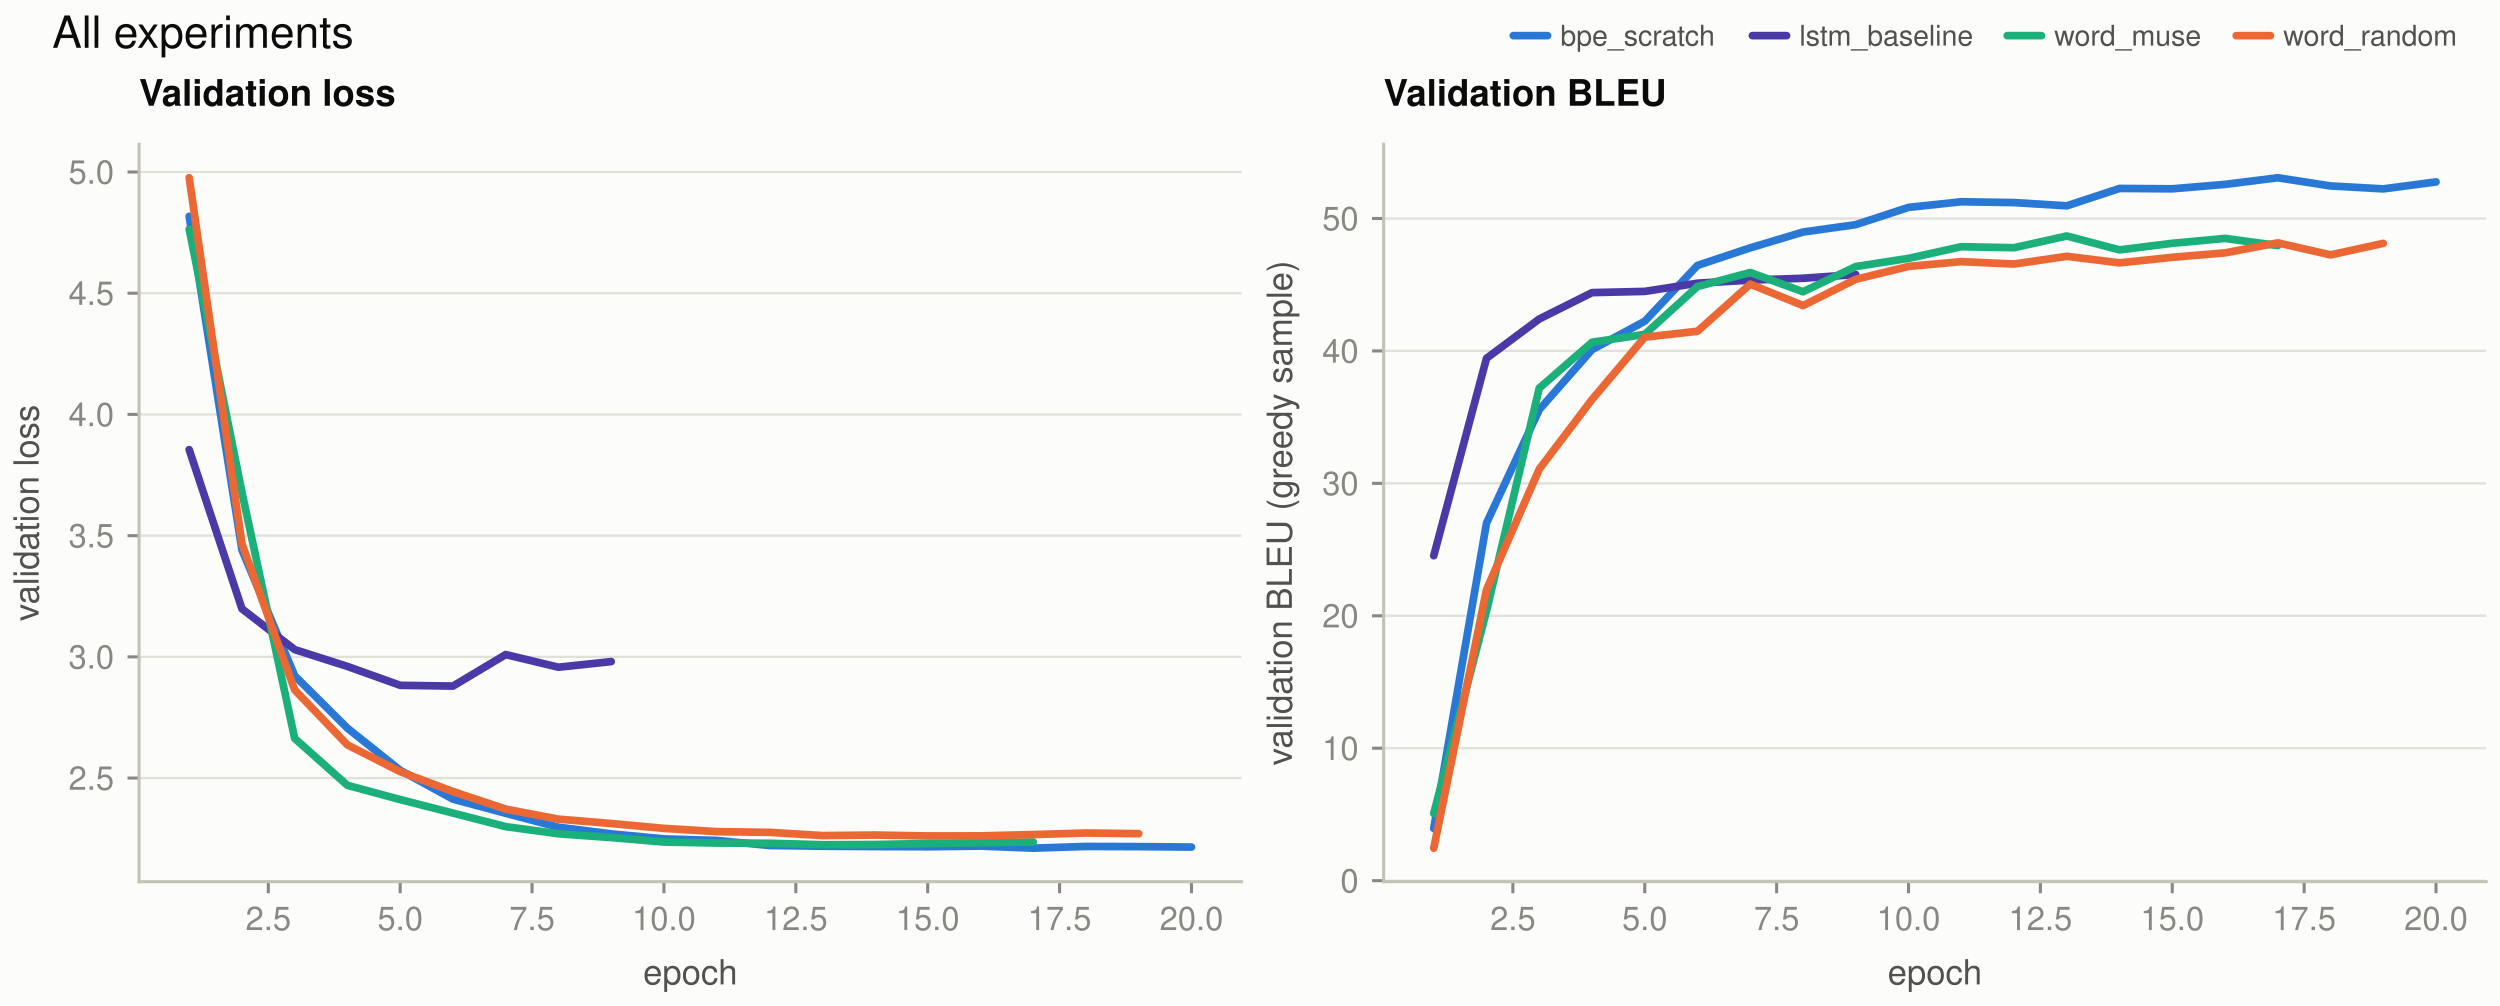
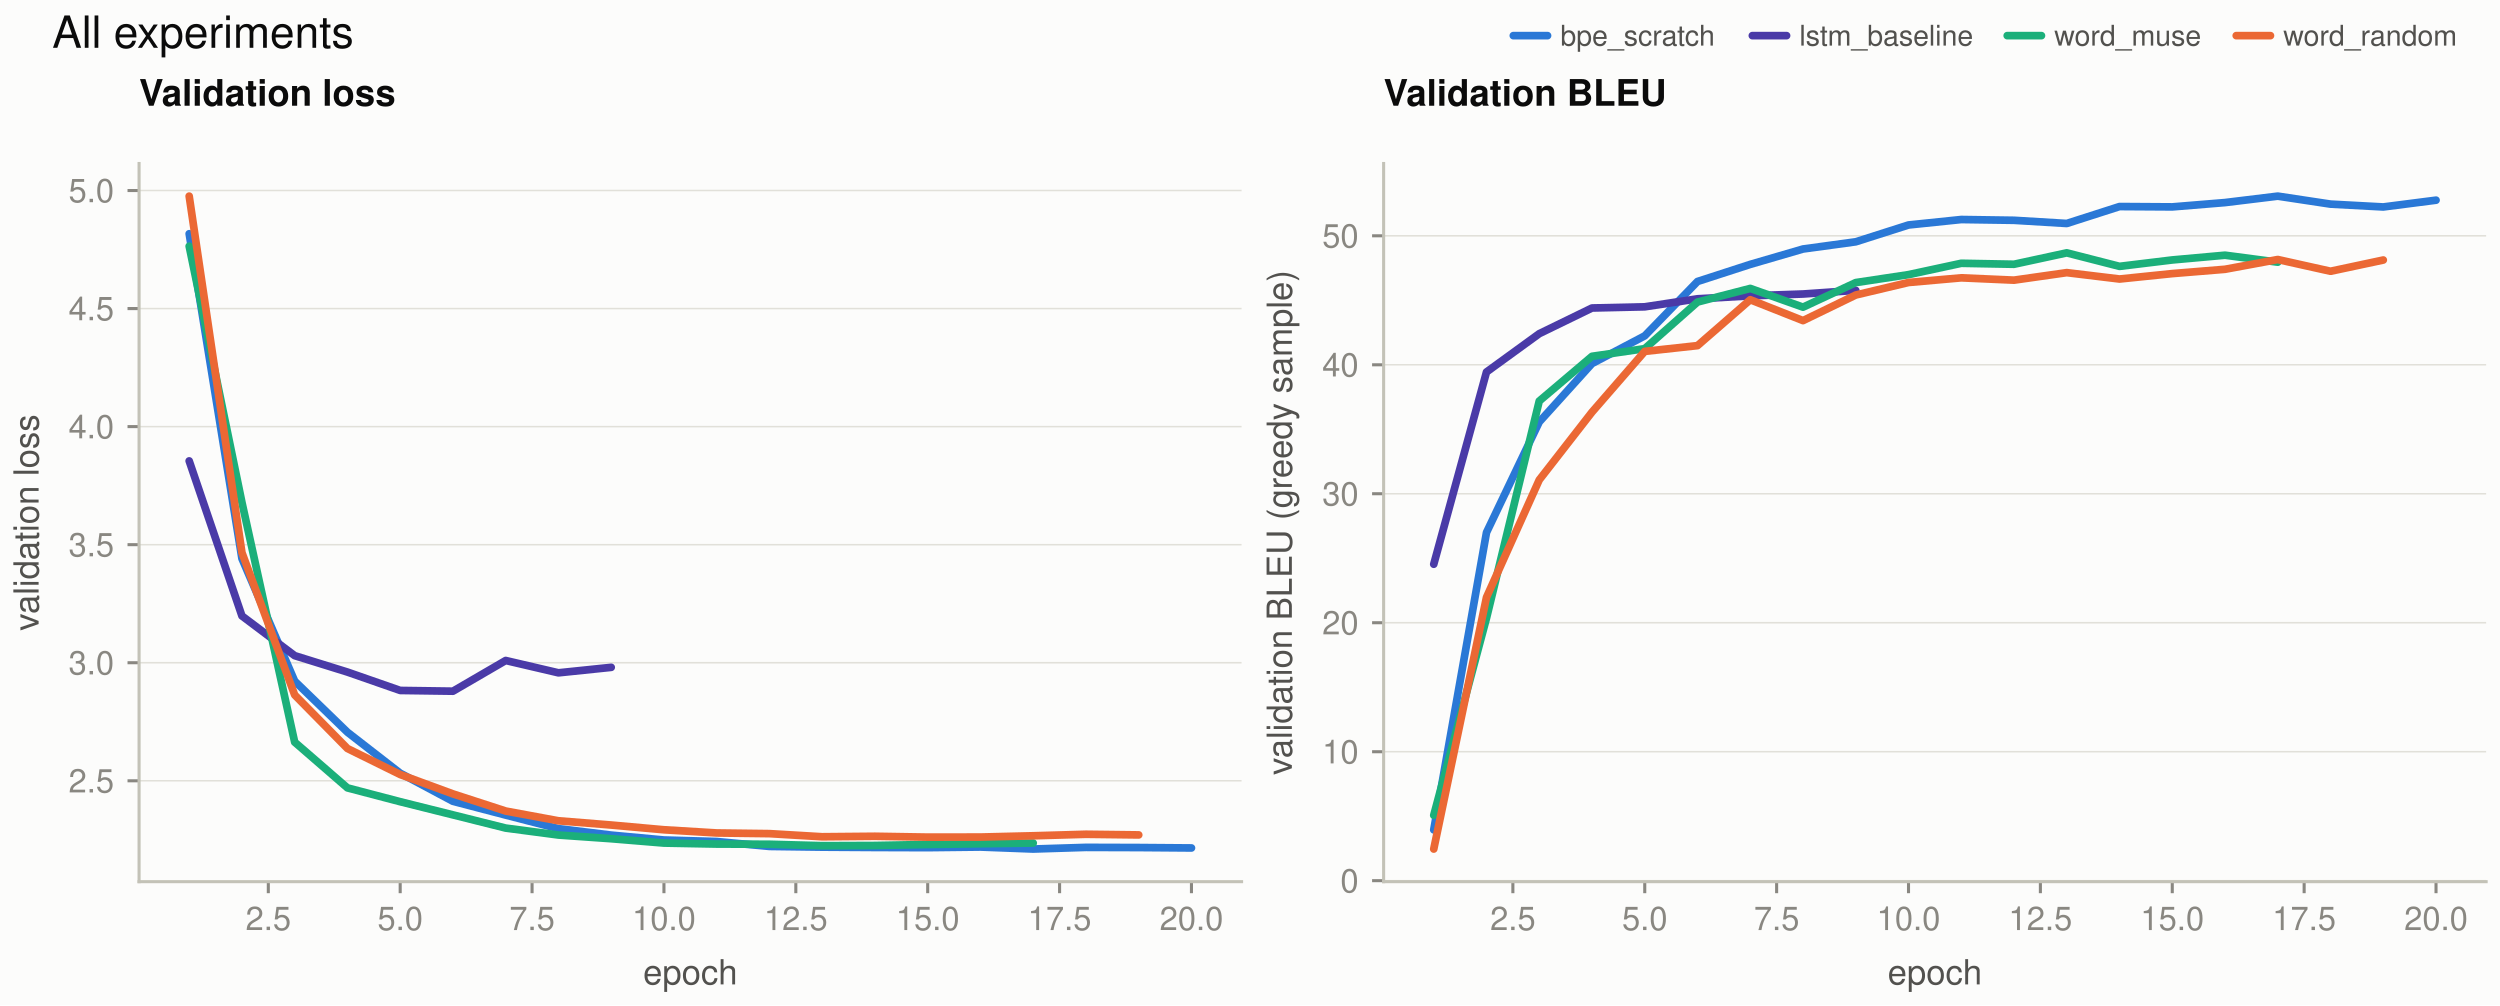
<svg xmlns="http://www.w3.org/2000/svg" xmlns:xlink="http://www.w3.org/1999/xlink" width="649.2pt" height="260.996pt" viewBox="0 0 649.2 260.996" version="1.1">
  <defs>
    <style type="text/css">*{stroke-linejoin: round; stroke-linecap: butt}</style>
  </defs>
  <g id="figure_1">
    <g id="patch_1">
      <path d="M 0 260.996  L 649.2 260.996  L 649.2 0  L 0 0  z " style="fill: #fcfcfb" />
    </g>
    <g id="axes_1">
      <g id="patch_2">
-         <path d="M 36.114 228.952  L 322.411 228.952  L 322.411 37.458  L 36.114 37.458  z " style="fill: #fcfcfb" />
+         <path d="M 36.114 228.952  L 322.411 228.952  L 322.411 42.458  L 36.114 42.458  z " style="fill: #fcfcfb" />
      </g>
      <g id="matplotlib.axis_1">
        <g id="xtick_1">
          <g id="line2d_1">
            <defs>
-               <path id="m85ecd26039" d="M 0 0  L 0 3  " style="stroke: #898781; stroke-width: 0.8" />
+               <path id="m7e3c347c97" d="M 0 0  L 0 3  " style="stroke: #898781; stroke-width: 0.8" />
            </defs>
            <g>
-               <use xlink:href="#m85ecd26039" x="69.675" y="228.952" style="fill: #898781; stroke: #898781; stroke-width: 0.8" />
+               <use xlink:href="#m7e3c347c97" x="69.675" y="228.952" style="fill: #898781; stroke: #898781; stroke-width: 0.8" />
            </g>
          </g>
          <g id="text_1">
            <text style="font-size: 8.5px; font-family: 'Helvetica Neue', 'Helvetica', 'Arial', 'DejaVu Sans', sans-serif; text-anchor: middle; fill: #898781" x="69.675" y="241.521" transform="rotate(-0 69.67471 241.5212)">2.5</text>
          </g>
        </g>
        <g id="xtick_2">
          <g id="line2d_2">
            <g>
-               <use xlink:href="#m85ecd26039" x="103.921" y="228.952" style="fill: #898781; stroke: #898781; stroke-width: 0.8" />
+               <use xlink:href="#m7e3c347c97" x="103.921" y="228.952" style="fill: #898781; stroke: #898781; stroke-width: 0.8" />
            </g>
          </g>
          <g id="text_2">
            <text style="font-size: 8.5px; font-family: 'Helvetica Neue', 'Helvetica', 'Arial', 'DejaVu Sans', sans-serif; text-anchor: middle; fill: #898781" x="103.921" y="241.521" transform="rotate(-0 103.9208 241.5212)">5.0</text>
          </g>
        </g>
        <g id="xtick_3">
          <g id="line2d_3">
            <g>
-               <use xlink:href="#m85ecd26039" x="138.167" y="228.952" style="fill: #898781; stroke: #898781; stroke-width: 0.8" />
+               <use xlink:href="#m7e3c347c97" x="138.167" y="228.952" style="fill: #898781; stroke: #898781; stroke-width: 0.8" />
            </g>
          </g>
          <g id="text_3">
            <text style="font-size: 8.5px; font-family: 'Helvetica Neue', 'Helvetica', 'Arial', 'DejaVu Sans', sans-serif; text-anchor: middle; fill: #898781" x="138.167" y="241.521" transform="rotate(-0 138.1669 241.5212)">7.5</text>
          </g>
        </g>
        <g id="xtick_4">
          <g id="line2d_4">
            <g>
-               <use xlink:href="#m85ecd26039" x="172.413" y="228.952" style="fill: #898781; stroke: #898781; stroke-width: 0.8" />
+               <use xlink:href="#m7e3c347c97" x="172.413" y="228.952" style="fill: #898781; stroke: #898781; stroke-width: 0.8" />
            </g>
          </g>
          <g id="text_4">
            <text style="font-size: 8.5px; font-family: 'Helvetica Neue', 'Helvetica', 'Arial', 'DejaVu Sans', sans-serif; text-anchor: middle; fill: #898781" x="172.413" y="241.521" transform="rotate(-0 172.4131 241.5212)">10.0</text>
          </g>
        </g>
        <g id="xtick_5">
          <g id="line2d_5">
            <g>
-               <use xlink:href="#m85ecd26039" x="206.659" y="228.952" style="fill: #898781; stroke: #898781; stroke-width: 0.8" />
+               <use xlink:href="#m7e3c347c97" x="206.659" y="228.952" style="fill: #898781; stroke: #898781; stroke-width: 0.8" />
            </g>
          </g>
          <g id="text_5">
            <text style="font-size: 8.5px; font-family: 'Helvetica Neue', 'Helvetica', 'Arial', 'DejaVu Sans', sans-serif; text-anchor: middle; fill: #898781" x="206.659" y="241.521" transform="rotate(-0 206.6592 241.5212)">12.5</text>
          </g>
        </g>
        <g id="xtick_6">
          <g id="line2d_6">
            <g>
-               <use xlink:href="#m85ecd26039" x="240.905" y="228.952" style="fill: #898781; stroke: #898781; stroke-width: 0.8" />
+               <use xlink:href="#m7e3c347c97" x="240.905" y="228.952" style="fill: #898781; stroke: #898781; stroke-width: 0.8" />
            </g>
          </g>
          <g id="text_6">
            <text style="font-size: 8.5px; font-family: 'Helvetica Neue', 'Helvetica', 'Arial', 'DejaVu Sans', sans-serif; text-anchor: middle; fill: #898781" x="240.905" y="241.521" transform="rotate(-0 240.9053 241.5212)">15.0</text>
          </g>
        </g>
        <g id="xtick_7">
          <g id="line2d_7">
            <g>
-               <use xlink:href="#m85ecd26039" x="275.151" y="228.952" style="fill: #898781; stroke: #898781; stroke-width: 0.8" />
+               <use xlink:href="#m7e3c347c97" x="275.151" y="228.952" style="fill: #898781; stroke: #898781; stroke-width: 0.8" />
            </g>
          </g>
          <g id="text_7">
            <text style="font-size: 8.5px; font-family: 'Helvetica Neue', 'Helvetica', 'Arial', 'DejaVu Sans', sans-serif; text-anchor: middle; fill: #898781" x="275.151" y="241.521" transform="rotate(-0 275.1514 241.5212)">17.5</text>
          </g>
        </g>
        <g id="xtick_8">
          <g id="line2d_8">
            <g>
-               <use xlink:href="#m85ecd26039" x="309.398" y="228.952" style="fill: #898781; stroke: #898781; stroke-width: 0.8" />
+               <use xlink:href="#m7e3c347c97" x="309.398" y="228.952" style="fill: #898781; stroke: #898781; stroke-width: 0.8" />
            </g>
          </g>
          <g id="text_8">
            <text style="font-size: 8.5px; font-family: 'Helvetica Neue', 'Helvetica', 'Arial', 'DejaVu Sans', sans-serif; text-anchor: middle; fill: #898781" x="309.398" y="241.521" transform="rotate(-0 309.3975 241.5212)">20.0</text>
          </g>
        </g>
        <g id="text_9">
          <text style="font-size: 9px; font-family: 'Helvetica Neue', 'Helvetica', 'Arial', 'DejaVu Sans', sans-serif; text-anchor: middle; fill: #52514e" x="179.262" y="255.622" transform="rotate(-0 179.2623 255.6225)">epoch</text>
        </g>
      </g>
      <g id="matplotlib.axis_2">
        <g id="ytick_1">
          <g id="line2d_9">
-             <path d="M 36.114 202.053  L 322.411 202.053  " clip-path="url(#p7f75d8d214)" style="fill: none; stroke: #e1e0d9; stroke-width: 0.6; stroke-linecap: round" />
+             <path d="M 36.114 202.755  L 322.411 202.755  " clip-path="url(#pe3a99d3c2f)" style="fill: none; stroke: #e1e0d9; stroke-width: 0.4; stroke-linecap: round" />
          </g>
          <g id="line2d_10">
            <defs>
-               <path id="m9dce5ff215" d="M 0 0  L -3 0  " style="stroke: #898781; stroke-width: 0.8" />
+               <path id="m8199c51ad4" d="M 0 0  L -3 0  " style="stroke: #898781; stroke-width: 0.8" />
            </defs>
            <g>
-               <use xlink:href="#m9dce5ff215" x="36.114" y="202.053" style="fill: #898781; stroke: #898781; stroke-width: 0.8" />
+               <use xlink:href="#m8199c51ad4" x="36.114" y="202.755" style="fill: #898781; stroke: #898781; stroke-width: 0.8" />
            </g>
          </g>
          <g id="text_10">
-             <text style="font-size: 8.5px; font-family: 'Helvetica Neue', 'Helvetica', 'Arial', 'DejaVu Sans', sans-serif; text-anchor: end; fill: #898781" x="29.614" y="205.088" transform="rotate(-0 29.61352 205.0876)">2.5</text>
+             <text style="font-size: 8.5px; font-family: 'Helvetica Neue', 'Helvetica', 'Arial', 'DejaVu Sans', sans-serif; text-anchor: end; fill: #898781" x="29.614" y="205.79" transform="rotate(-0 29.61352 205.79)">2.5</text>
          </g>
        </g>
        <g id="ytick_2">
          <g id="line2d_11">
-             <path d="M 36.114 170.575  L 322.411 170.575  " clip-path="url(#p7f75d8d214)" style="fill: none; stroke: #e1e0d9; stroke-width: 0.6; stroke-linecap: round" />
+             <path d="M 36.114 172.099  L 322.411 172.099  " clip-path="url(#pe3a99d3c2f)" style="fill: none; stroke: #e1e0d9; stroke-width: 0.4; stroke-linecap: round" />
          </g>
          <g id="line2d_12">
            <g>
-               <use xlink:href="#m9dce5ff215" x="36.114" y="170.575" style="fill: #898781; stroke: #898781; stroke-width: 0.8" />
+               <use xlink:href="#m8199c51ad4" x="36.114" y="172.099" style="fill: #898781; stroke: #898781; stroke-width: 0.8" />
            </g>
          </g>
          <g id="text_11">
-             <text style="font-size: 8.5px; font-family: 'Helvetica Neue', 'Helvetica', 'Arial', 'DejaVu Sans', sans-serif; text-anchor: end; fill: #898781" x="29.614" y="173.609" transform="rotate(-0 29.61352 173.6093)">3.0</text>
+             <text style="font-size: 8.5px; font-family: 'Helvetica Neue', 'Helvetica', 'Arial', 'DejaVu Sans', sans-serif; text-anchor: end; fill: #898781" x="29.614" y="175.134" transform="rotate(-0 29.61352 175.1336)">3.0</text>
          </g>
        </g>
        <g id="ytick_3">
          <g id="line2d_13">
-             <path d="M 36.114 139.096  L 322.411 139.096  " clip-path="url(#p7f75d8d214)" style="fill: none; stroke: #e1e0d9; stroke-width: 0.6; stroke-linecap: round" />
+             <path d="M 36.114 141.442  L 322.411 141.442  " clip-path="url(#pe3a99d3c2f)" style="fill: none; stroke: #e1e0d9; stroke-width: 0.4; stroke-linecap: round" />
          </g>
          <g id="line2d_14">
            <g>
-               <use xlink:href="#m9dce5ff215" x="36.114" y="139.096" style="fill: #898781; stroke: #898781; stroke-width: 0.8" />
+               <use xlink:href="#m8199c51ad4" x="36.114" y="141.442" style="fill: #898781; stroke: #898781; stroke-width: 0.8" />
            </g>
          </g>
          <g id="text_12">
-             <text style="font-size: 8.5px; font-family: 'Helvetica Neue', 'Helvetica', 'Arial', 'DejaVu Sans', sans-serif; text-anchor: end; fill: #898781" x="29.614" y="142.131" transform="rotate(-0 29.61352 142.1311)">3.5</text>
+             <text style="font-size: 8.5px; font-family: 'Helvetica Neue', 'Helvetica', 'Arial', 'DejaVu Sans', sans-serif; text-anchor: end; fill: #898781" x="29.614" y="144.477" transform="rotate(-0 29.61352 144.4772)">3.5</text>
          </g>
        </g>
        <g id="ytick_4">
          <g id="line2d_15">
-             <path d="M 36.114 107.618  L 322.411 107.618  " clip-path="url(#p7f75d8d214)" style="fill: none; stroke: #e1e0d9; stroke-width: 0.6; stroke-linecap: round" />
+             <path d="M 36.114 110.786  L 322.411 110.786  " clip-path="url(#pe3a99d3c2f)" style="fill: none; stroke: #e1e0d9; stroke-width: 0.4; stroke-linecap: round" />
          </g>
          <g id="line2d_16">
            <g>
-               <use xlink:href="#m9dce5ff215" x="36.114" y="107.618" style="fill: #898781; stroke: #898781; stroke-width: 0.8" />
+               <use xlink:href="#m8199c51ad4" x="36.114" y="110.786" style="fill: #898781; stroke: #898781; stroke-width: 0.8" />
            </g>
          </g>
          <g id="text_13">
-             <text style="font-size: 8.5px; font-family: 'Helvetica Neue', 'Helvetica', 'Arial', 'DejaVu Sans', sans-serif; text-anchor: end; fill: #898781" x="29.614" y="110.653" transform="rotate(-0 29.61352 110.6528)">4.0</text>
+             <text style="font-size: 8.5px; font-family: 'Helvetica Neue', 'Helvetica', 'Arial', 'DejaVu Sans', sans-serif; text-anchor: end; fill: #898781" x="29.614" y="113.821" transform="rotate(-0 29.61352 113.8209)">4.0</text>
          </g>
        </g>
        <g id="ytick_5">
          <g id="line2d_17">
-             <path d="M 36.114 76.14  L 322.411 76.14  " clip-path="url(#p7f75d8d214)" style="fill: none; stroke: #e1e0d9; stroke-width: 0.6; stroke-linecap: round" />
+             <path d="M 36.114 80.13  L 322.411 80.13  " clip-path="url(#pe3a99d3c2f)" style="fill: none; stroke: #e1e0d9; stroke-width: 0.4; stroke-linecap: round" />
          </g>
          <g id="line2d_18">
            <g>
-               <use xlink:href="#m9dce5ff215" x="36.114" y="76.14" style="fill: #898781; stroke: #898781; stroke-width: 0.8" />
+               <use xlink:href="#m8199c51ad4" x="36.114" y="80.13" style="fill: #898781; stroke: #898781; stroke-width: 0.8" />
            </g>
          </g>
          <g id="text_14">
-             <text style="font-size: 8.5px; font-family: 'Helvetica Neue', 'Helvetica', 'Arial', 'DejaVu Sans', sans-serif; text-anchor: end; fill: #898781" x="29.614" y="79.174" transform="rotate(-0 29.61352 79.1745)">4.5</text>
+             <text style="font-size: 8.5px; font-family: 'Helvetica Neue', 'Helvetica', 'Arial', 'DejaVu Sans', sans-serif; text-anchor: end; fill: #898781" x="29.614" y="83.164" transform="rotate(-0 29.61352 83.16449)">4.5</text>
          </g>
        </g>
        <g id="ytick_6">
          <g id="line2d_19">
-             <path d="M 36.114 44.661  L 322.411 44.661  " clip-path="url(#p7f75d8d214)" style="fill: none; stroke: #e1e0d9; stroke-width: 0.6; stroke-linecap: round" />
+             <path d="M 36.114 49.473  L 322.411 49.473  " clip-path="url(#pe3a99d3c2f)" style="fill: none; stroke: #e1e0d9; stroke-width: 0.4; stroke-linecap: round" />
          </g>
          <g id="line2d_20">
            <g>
-               <use xlink:href="#m9dce5ff215" x="36.114" y="44.661" style="fill: #898781; stroke: #898781; stroke-width: 0.8" />
+               <use xlink:href="#m8199c51ad4" x="36.114" y="49.473" style="fill: #898781; stroke: #898781; stroke-width: 0.8" />
            </g>
          </g>
          <g id="text_15">
-             <text style="font-size: 8.5px; font-family: 'Helvetica Neue', 'Helvetica', 'Arial', 'DejaVu Sans', sans-serif; text-anchor: end; fill: #898781" x="29.614" y="47.696" transform="rotate(-0 29.61352 47.69621)">5.0</text>
+             <text style="font-size: 8.5px; font-family: 'Helvetica Neue', 'Helvetica', 'Arial', 'DejaVu Sans', sans-serif; text-anchor: end; fill: #898781" x="29.614" y="52.508" transform="rotate(-0 29.61352 52.50812)">5.0</text>
          </g>
        </g>
        <g id="text_16">
-           <text style="font-size: 9px; font-family: 'Helvetica Neue', 'Helvetica', 'Arial', 'DejaVu Sans', sans-serif; text-anchor: middle; fill: #52514e" x="10.027" y="133.205" transform="rotate(-90 10.02656 133.2048)">validation loss</text>
+           <text style="font-size: 9px; font-family: 'Helvetica Neue', 'Helvetica', 'Arial', 'DejaVu Sans', sans-serif; text-anchor: middle; fill: #52514e" x="10.027" y="135.705" transform="rotate(-90 10.02656 135.7048)">validation loss</text>
        </g>
      </g>
      <g id="line2d_21">
-         <path d="M 49.127 56.19  L 62.825 142.797  L 76.524 175.472  L 90.222 189.1  L 103.921 200.024  L 117.619 207.524  L 131.318 211.199  L 145.016 214.818  L 158.715 216.538  L 172.413 217.843  L 186.112 218.245  L 199.81 219.555  L 213.508 219.746  L 227.207 219.834  L 240.905 219.878  L 254.604 219.717  L 268.302 220.247  L 282.001 219.808  L 295.699 219.852  L 309.398 219.964  " clip-path="url(#p7f75d8d214)" style="fill: none; stroke: #2a78d6; stroke-width: 2; stroke-linecap: round" />
+         <path d="M 49.127 60.701  L 62.825 145.046  L 76.524 176.869  L 90.222 190.14  L 103.921 200.779  L 117.619 208.083  L 131.318 211.663  L 145.016 215.187  L 158.715 216.862  L 172.413 218.133  L 186.112 218.524  L 199.81 219.8  L 213.508 219.986  L 227.207 220.072  L 240.905 220.115  L 254.604 219.958  L 268.302 220.475  L 282.001 220.047  L 295.699 220.09  L 309.398 220.198  " clip-path="url(#pe3a99d3c2f)" style="fill: none; stroke: #2a78d6; stroke-width: 2; stroke-linecap: round" />
      </g>
      <g id="line2d_22">
-         <path d="M 49.127 116.766  L 62.825 158.091  L 76.524 168.689  L 90.222 173.061  L 103.921 177.965  L 117.619 178.162  L 131.318 169.979  L 145.016 173.264  L 158.715 171.804  " clip-path="url(#p7f75d8d214)" style="fill: none; stroke: #4a3aa7; stroke-width: 2; stroke-linecap: round" />
+         <path d="M 49.127 119.695  L 62.825 159.941  L 76.524 170.262  L 90.222 174.521  L 103.921 179.296  L 117.619 179.489  L 131.318 171.519  L 145.016 174.718  L 158.715 173.297  " clip-path="url(#pe3a99d3c2f)" style="fill: none; stroke: #4a3aa7; stroke-width: 2; stroke-linecap: round" />
      </g>
      <g id="line2d_23">
-         <path d="M 49.127 59.511  L 62.825 127.828  L 76.524 191.751  L 90.222 203.943  L 103.921 207.631  L 117.619 211.142  L 131.318 214.665  L 145.016 216.518  L 158.715 217.5  L 172.413 218.659  L 186.112 218.924  L 199.81 218.977  L 213.508 219.356  L 227.207 219.302  L 240.905 219.038  L 254.604 218.837  L 268.302 218.652  " clip-path="url(#p7f75d8d214)" style="fill: none; stroke: #1baf7a; stroke-width: 2; stroke-linecap: round" />
+         <path d="M 49.127 63.935  L 62.825 130.468  L 76.524 192.722  L 90.222 204.596  L 103.921 208.188  L 117.619 211.607  L 131.318 215.038  L 145.016 216.842  L 158.715 217.799  L 172.413 218.927  L 186.112 219.186  L 199.81 219.237  L 213.508 219.607  L 227.207 219.554  L 240.905 219.296  L 254.604 219.101  L 268.302 218.921  " clip-path="url(#pe3a99d3c2f)" style="fill: none; stroke: #1baf7a; stroke-width: 2; stroke-linecap: round" />
      </g>
      <g id="line2d_24">
-         <path d="M 49.127 46.162  L 62.825 141.224  L 76.524 179.165  L 90.222 193.447  L 103.921 200.382  L 117.619 205.55  L 131.318 210.121  L 145.016 212.72  L 158.715 213.851  L 172.413 215.114  L 186.112 215.965  L 199.81 216.145  L 213.508 216.978  L 227.207 216.848  L 240.905 217.078  L 254.604 217.058  L 268.302 216.718  L 282.001 216.312  L 295.699 216.486  " clip-path="url(#p7f75d8d214)" style="fill: none; stroke: #eb6834; stroke-width: 2; stroke-linecap: round" />
+         <path d="M 49.127 50.935  L 62.825 143.515  L 76.524 180.465  L 90.222 194.374  L 103.921 201.128  L 117.619 206.161  L 131.318 210.613  L 145.016 213.144  L 158.715 214.245  L 172.413 215.476  L 186.112 216.304  L 199.81 216.479  L 213.508 217.29  L 227.207 217.164  L 240.905 217.388  L 254.604 217.369  L 268.302 217.037  L 282.001 216.642  L 295.699 216.812  " clip-path="url(#pe3a99d3c2f)" style="fill: none; stroke: #eb6834; stroke-width: 2; stroke-linecap: round" />
      </g>
      <g id="patch_3">
-         <path d="M 36.114 228.952  L 36.114 37.458  " style="fill: none; stroke: #c3c2b7; stroke-width: 0.8; stroke-linejoin: miter; stroke-linecap: square" />
+         <path d="M 36.114 228.952  L 36.114 42.458  " style="fill: none; stroke: #c3c2b7; stroke-width: 0.8; stroke-linejoin: miter; stroke-linecap: square" />
      </g>
      <g id="patch_4">
        <path d="M 36.114 228.952  L 322.411 228.952  " style="fill: none; stroke: #c3c2b7; stroke-width: 0.8; stroke-linejoin: miter; stroke-linecap: square" />
      </g>
      <g id="text_17">
        <text style="font-weight: 600; font-size: 9.5px; font-family: 'Helvetica Neue', 'Helvetica', 'Arial', 'DejaVu Sans', sans-serif; text-anchor: start; fill: #0b0b0b" x="36.114" y="27.458" transform="rotate(-0 36.11352 27.45789)">Validation loss</text>
      </g>
    </g>
    <g id="axes_2">
      <g id="patch_5">
-         <path d="M 359.302 228.952  L 645.6 228.952  L 645.6 37.458  L 359.302 37.458  z " style="fill: #fcfcfb" />
+         <path d="M 359.302 228.952  L 645.6 228.952  L 645.6 42.458  L 359.302 42.458  z " style="fill: #fcfcfb" />
      </g>
      <g id="matplotlib.axis_3">
        <g id="xtick_9">
          <g id="line2d_25">
            <g>
-               <use xlink:href="#m85ecd26039" x="392.863" y="228.952" style="fill: #898781; stroke: #898781; stroke-width: 0.8" />
+               <use xlink:href="#m7e3c347c97" x="392.863" y="228.952" style="fill: #898781; stroke: #898781; stroke-width: 0.8" />
            </g>
          </g>
          <g id="text_18">
            <text style="font-size: 8.5px; font-family: 'Helvetica Neue', 'Helvetica', 'Arial', 'DejaVu Sans', sans-serif; text-anchor: middle; fill: #898781" x="392.863" y="241.521" transform="rotate(-0 392.8632 241.5212)">2.5</text>
          </g>
        </g>
        <g id="xtick_10">
          <g id="line2d_26">
            <g>
-               <use xlink:href="#m85ecd26039" x="427.109" y="228.952" style="fill: #898781; stroke: #898781; stroke-width: 0.8" />
+               <use xlink:href="#m7e3c347c97" x="427.109" y="228.952" style="fill: #898781; stroke: #898781; stroke-width: 0.8" />
            </g>
          </g>
          <g id="text_19">
            <text style="font-size: 8.5px; font-family: 'Helvetica Neue', 'Helvetica', 'Arial', 'DejaVu Sans', sans-serif; text-anchor: middle; fill: #898781" x="427.109" y="241.521" transform="rotate(-0 427.1093 241.5212)">5.0</text>
          </g>
        </g>
        <g id="xtick_11">
          <g id="line2d_27">
            <g>
-               <use xlink:href="#m85ecd26039" x="461.355" y="228.952" style="fill: #898781; stroke: #898781; stroke-width: 0.8" />
+               <use xlink:href="#m7e3c347c97" x="461.355" y="228.952" style="fill: #898781; stroke: #898781; stroke-width: 0.8" />
            </g>
          </g>
          <g id="text_20">
            <text style="font-size: 8.5px; font-family: 'Helvetica Neue', 'Helvetica', 'Arial', 'DejaVu Sans', sans-serif; text-anchor: middle; fill: #898781" x="461.355" y="241.521" transform="rotate(-0 461.3554 241.5212)">7.5</text>
          </g>
        </g>
        <g id="xtick_12">
          <g id="line2d_28">
            <g>
-               <use xlink:href="#m85ecd26039" x="495.602" y="228.952" style="fill: #898781; stroke: #898781; stroke-width: 0.8" />
+               <use xlink:href="#m7e3c347c97" x="495.602" y="228.952" style="fill: #898781; stroke: #898781; stroke-width: 0.8" />
            </g>
          </g>
          <g id="text_21">
            <text style="font-size: 8.5px; font-family: 'Helvetica Neue', 'Helvetica', 'Arial', 'DejaVu Sans', sans-serif; text-anchor: middle; fill: #898781" x="495.602" y="241.521" transform="rotate(-0 495.6015 241.5212)">10.0</text>
          </g>
        </g>
        <g id="xtick_13">
          <g id="line2d_29">
            <g>
-               <use xlink:href="#m85ecd26039" x="529.848" y="228.952" style="fill: #898781; stroke: #898781; stroke-width: 0.8" />
+               <use xlink:href="#m7e3c347c97" x="529.848" y="228.952" style="fill: #898781; stroke: #898781; stroke-width: 0.8" />
            </g>
          </g>
          <g id="text_22">
            <text style="font-size: 8.5px; font-family: 'Helvetica Neue', 'Helvetica', 'Arial', 'DejaVu Sans', sans-serif; text-anchor: middle; fill: #898781" x="529.848" y="241.521" transform="rotate(-0 529.8476 241.5212)">12.5</text>
          </g>
        </g>
        <g id="xtick_14">
          <g id="line2d_30">
            <g>
-               <use xlink:href="#m85ecd26039" x="564.094" y="228.952" style="fill: #898781; stroke: #898781; stroke-width: 0.8" />
+               <use xlink:href="#m7e3c347c97" x="564.094" y="228.952" style="fill: #898781; stroke: #898781; stroke-width: 0.8" />
            </g>
          </g>
          <g id="text_23">
            <text style="font-size: 8.5px; font-family: 'Helvetica Neue', 'Helvetica', 'Arial', 'DejaVu Sans', sans-serif; text-anchor: middle; fill: #898781" x="564.094" y="241.521" transform="rotate(-0 564.0938 241.5212)">15.0</text>
          </g>
        </g>
        <g id="xtick_15">
          <g id="line2d_31">
            <g>
-               <use xlink:href="#m85ecd26039" x="598.34" y="228.952" style="fill: #898781; stroke: #898781; stroke-width: 0.8" />
+               <use xlink:href="#m7e3c347c97" x="598.34" y="228.952" style="fill: #898781; stroke: #898781; stroke-width: 0.8" />
            </g>
          </g>
          <g id="text_24">
            <text style="font-size: 8.5px; font-family: 'Helvetica Neue', 'Helvetica', 'Arial', 'DejaVu Sans', sans-serif; text-anchor: middle; fill: #898781" x="598.34" y="241.521" transform="rotate(-0 598.3399 241.5212)">17.5</text>
          </g>
        </g>
        <g id="xtick_16">
          <g id="line2d_32">
            <g>
-               <use xlink:href="#m85ecd26039" x="632.586" y="228.952" style="fill: #898781; stroke: #898781; stroke-width: 0.8" />
+               <use xlink:href="#m7e3c347c97" x="632.586" y="228.952" style="fill: #898781; stroke: #898781; stroke-width: 0.8" />
            </g>
          </g>
          <g id="text_25">
            <text style="font-size: 8.5px; font-family: 'Helvetica Neue', 'Helvetica', 'Arial', 'DejaVu Sans', sans-serif; text-anchor: middle; fill: #898781" x="632.586" y="241.521" transform="rotate(-0 632.586 241.5212)">20.0</text>
          </g>
        </g>
        <g id="text_26">
          <text style="font-size: 9px; font-family: 'Helvetica Neue', 'Helvetica', 'Arial', 'DejaVu Sans', sans-serif; text-anchor: middle; fill: #52514e" x="502.451" y="255.622" transform="rotate(-0 502.4508 255.6225)">epoch</text>
        </g>
      </g>
      <g id="matplotlib.axis_4">
        <g id="ytick_7">
          <g id="line2d_33">
-             <path d="M 359.302 228.689  L 645.6 228.689  " clip-path="url(#pc63105779e)" style="fill: none; stroke: #e1e0d9; stroke-width: 0.6; stroke-linecap: round" />
+             <path d="M 359.302 228.696  L 645.6 228.696  " clip-path="url(#peea9256ff4)" style="fill: none; stroke: #e1e0d9; stroke-width: 0.4; stroke-linecap: round" />
          </g>
          <g id="line2d_34">
            <g>
-               <use xlink:href="#m9dce5ff215" x="359.302" y="228.689" style="fill: #898781; stroke: #898781; stroke-width: 0.8" />
+               <use xlink:href="#m8199c51ad4" x="359.302" y="228.696" style="fill: #898781; stroke: #898781; stroke-width: 0.8" />
            </g>
          </g>
          <g id="text_27">
-             <text style="font-size: 8.5px; font-family: 'Helvetica Neue', 'Helvetica', 'Arial', 'DejaVu Sans', sans-serif; text-anchor: end; fill: #898781" x="352.802" y="231.724" transform="rotate(-0 352.802 231.7239)">0</text>
+             <text style="font-size: 8.5px; font-family: 'Helvetica Neue', 'Helvetica', 'Arial', 'DejaVu Sans', sans-serif; text-anchor: end; fill: #898781" x="352.802" y="231.731" transform="rotate(-0 352.802 231.7307)">0</text>
          </g>
        </g>
        <g id="ytick_8">
          <g id="line2d_35">
-             <path d="M 359.302 194.299  L 645.6 194.299  " clip-path="url(#pc63105779e)" style="fill: none; stroke: #e1e0d9; stroke-width: 0.6; stroke-linecap: round" />
+             <path d="M 359.302 195.203  L 645.6 195.203  " clip-path="url(#peea9256ff4)" style="fill: none; stroke: #e1e0d9; stroke-width: 0.4; stroke-linecap: round" />
          </g>
          <g id="line2d_36">
            <g>
-               <use xlink:href="#m9dce5ff215" x="359.302" y="194.299" style="fill: #898781; stroke: #898781; stroke-width: 0.8" />
+               <use xlink:href="#m8199c51ad4" x="359.302" y="195.203" style="fill: #898781; stroke: #898781; stroke-width: 0.8" />
            </g>
          </g>
          <g id="text_28">
-             <text style="font-size: 8.5px; font-family: 'Helvetica Neue', 'Helvetica', 'Arial', 'DejaVu Sans', sans-serif; text-anchor: end; fill: #898781" x="352.802" y="197.333" transform="rotate(-0 352.802 197.3333)">10</text>
+             <text style="font-size: 8.5px; font-family: 'Helvetica Neue', 'Helvetica', 'Arial', 'DejaVu Sans', sans-serif; text-anchor: end; fill: #898781" x="352.802" y="198.238" transform="rotate(-0 352.802 198.2381)">10</text>
          </g>
        </g>
        <g id="ytick_9">
          <g id="line2d_37">
-             <path d="M 359.302 159.908  L 645.6 159.908  " clip-path="url(#pc63105779e)" style="fill: none; stroke: #e1e0d9; stroke-width: 0.6; stroke-linecap: round" />
+             <path d="M 359.302 161.711  L 645.6 161.711  " clip-path="url(#peea9256ff4)" style="fill: none; stroke: #e1e0d9; stroke-width: 0.4; stroke-linecap: round" />
          </g>
          <g id="line2d_38">
            <g>
-               <use xlink:href="#m9dce5ff215" x="359.302" y="159.908" style="fill: #898781; stroke: #898781; stroke-width: 0.8" />
+               <use xlink:href="#m8199c51ad4" x="359.302" y="161.711" style="fill: #898781; stroke: #898781; stroke-width: 0.8" />
            </g>
          </g>
          <g id="text_29">
-             <text style="font-size: 8.5px; font-family: 'Helvetica Neue', 'Helvetica', 'Arial', 'DejaVu Sans', sans-serif; text-anchor: end; fill: #898781" x="352.802" y="162.943" transform="rotate(-0 352.802 162.9427)">20</text>
+             <text style="font-size: 8.5px; font-family: 'Helvetica Neue', 'Helvetica', 'Arial', 'DejaVu Sans', sans-serif; text-anchor: end; fill: #898781" x="352.802" y="164.745" transform="rotate(-0 352.802 164.7455)">20</text>
          </g>
        </g>
        <g id="ytick_10">
          <g id="line2d_39">
-             <path d="M 359.302 125.517  L 645.6 125.517  " clip-path="url(#pc63105779e)" style="fill: none; stroke: #e1e0d9; stroke-width: 0.6; stroke-linecap: round" />
+             <path d="M 359.302 128.218  L 645.6 128.218  " clip-path="url(#peea9256ff4)" style="fill: none; stroke: #e1e0d9; stroke-width: 0.4; stroke-linecap: round" />
          </g>
          <g id="line2d_40">
            <g>
-               <use xlink:href="#m9dce5ff215" x="359.302" y="125.517" style="fill: #898781; stroke: #898781; stroke-width: 0.8" />
+               <use xlink:href="#m8199c51ad4" x="359.302" y="128.218" style="fill: #898781; stroke: #898781; stroke-width: 0.8" />
            </g>
          </g>
          <g id="text_30">
-             <text style="font-size: 8.5px; font-family: 'Helvetica Neue', 'Helvetica', 'Arial', 'DejaVu Sans', sans-serif; text-anchor: end; fill: #898781" x="352.802" y="128.552" transform="rotate(-0 352.802 128.5521)">30</text>
+             <text style="font-size: 8.5px; font-family: 'Helvetica Neue', 'Helvetica', 'Arial', 'DejaVu Sans', sans-serif; text-anchor: end; fill: #898781" x="352.802" y="131.253" transform="rotate(-0 352.802 131.2528)">30</text>
          </g>
        </g>
        <g id="ytick_11">
          <g id="line2d_41">
-             <path d="M 359.302 91.127  L 645.6 91.127  " clip-path="url(#pc63105779e)" style="fill: none; stroke: #e1e0d9; stroke-width: 0.6; stroke-linecap: round" />
+             <path d="M 359.302 94.725  L 645.6 94.725  " clip-path="url(#peea9256ff4)" style="fill: none; stroke: #e1e0d9; stroke-width: 0.4; stroke-linecap: round" />
          </g>
          <g id="line2d_42">
            <g>
-               <use xlink:href="#m9dce5ff215" x="359.302" y="91.127" style="fill: #898781; stroke: #898781; stroke-width: 0.8" />
+               <use xlink:href="#m8199c51ad4" x="359.302" y="94.725" style="fill: #898781; stroke: #898781; stroke-width: 0.8" />
            </g>
          </g>
          <g id="text_31">
-             <text style="font-size: 8.5px; font-family: 'Helvetica Neue', 'Helvetica', 'Arial', 'DejaVu Sans', sans-serif; text-anchor: end; fill: #898781" x="352.802" y="94.162" transform="rotate(-0 352.802 94.16152)">40</text>
+             <text style="font-size: 8.5px; font-family: 'Helvetica Neue', 'Helvetica', 'Arial', 'DejaVu Sans', sans-serif; text-anchor: end; fill: #898781" x="352.802" y="97.76" transform="rotate(-0 352.802 97.7602)">40</text>
          </g>
        </g>
        <g id="ytick_12">
          <g id="line2d_43">
-             <path d="M 359.302 56.736  L 645.6 56.736  " clip-path="url(#pc63105779e)" style="fill: none; stroke: #e1e0d9; stroke-width: 0.6; stroke-linecap: round" />
+             <path d="M 359.302 61.233  L 645.6 61.233  " clip-path="url(#peea9256ff4)" style="fill: none; stroke: #e1e0d9; stroke-width: 0.4; stroke-linecap: round" />
          </g>
          <g id="line2d_44">
            <g>
-               <use xlink:href="#m9dce5ff215" x="359.302" y="56.736" style="fill: #898781; stroke: #898781; stroke-width: 0.8" />
+               <use xlink:href="#m8199c51ad4" x="359.302" y="61.233" style="fill: #898781; stroke: #898781; stroke-width: 0.8" />
            </g>
          </g>
          <g id="text_32">
-             <text style="font-size: 8.5px; font-family: 'Helvetica Neue', 'Helvetica', 'Arial', 'DejaVu Sans', sans-serif; text-anchor: end; fill: #898781" x="352.802" y="59.771" transform="rotate(-0 352.802 59.77093)">50</text>
+             <text style="font-size: 8.5px; font-family: 'Helvetica Neue', 'Helvetica', 'Arial', 'DejaVu Sans', sans-serif; text-anchor: end; fill: #898781" x="352.802" y="64.268" transform="rotate(-0 352.802 64.26756)">50</text>
          </g>
        </g>
        <g id="text_33">
-           <text style="font-size: 9px; font-family: 'Helvetica Neue', 'Helvetica', 'Arial', 'DejaVu Sans', sans-serif; text-anchor: middle; fill: #52514e" x="335.469" y="133.205" transform="rotate(-90 335.4695 133.2048)">validation BLEU (greedy sample)</text>
+           <text style="font-size: 9px; font-family: 'Helvetica Neue', 'Helvetica', 'Arial', 'DejaVu Sans', sans-serif; text-anchor: middle; fill: #52514e" x="335.469" y="135.705" transform="rotate(-90 335.4695 135.7048)">validation BLEU (greedy sample)</text>
        </g>
      </g>
      <g id="line2d_45">
-         <path d="M 372.316 215.13  L 386.014 135.838  L 399.712 106.374  L 413.411 90.804  L 427.109 83.412  L 440.808 68.918  L 454.506 64.359  L 468.205 60.256  L 481.903 58.335  L 495.602 53.852  L 509.3 52.396  L 522.998 52.603  L 536.697 53.45  L 550.395 48.936  L 564.094 49.028  L 577.792 47.876  L 591.491 46.162  L 605.189 48.288  L 618.888 49.046  L 632.586 47.24  " clip-path="url(#pc63105779e)" style="fill: none; stroke: #2a78d6; stroke-width: 2; stroke-linecap: round" />
+         <path d="M 372.316 215.491  L 386.014 138.27  L 399.712 109.575  L 413.411 94.411  L 427.109 87.212  L 440.808 73.097  L 454.506 68.656  L 468.205 64.661  L 481.903 62.79  L 495.602 58.424  L 509.3 57.006  L 522.998 57.208  L 536.697 58.033  L 550.395 53.637  L 564.094 53.726  L 577.792 52.604  L 591.491 50.935  L 605.189 53.005  L 618.888 53.743  L 632.586 51.984  " clip-path="url(#peea9256ff4)" style="fill: none; stroke: #2a78d6; stroke-width: 2; stroke-linecap: round" />
      </g>
      <g id="line2d_46">
-         <path d="M 372.316 144.306  L 386.014 93.046  L 399.712 82.832  L 413.411 75.986  L 427.109 75.671  L 440.808 73.536  L 454.506 72.746  L 468.205 72.256  L 481.903 71.288  " clip-path="url(#pc63105779e)" style="fill: none; stroke: #4a3aa7; stroke-width: 2; stroke-linecap: round" />
+         <path d="M 372.316 146.517  L 386.014 96.595  L 399.712 86.648  L 413.411 79.98  L 427.109 79.673  L 440.808 77.594  L 454.506 76.824  L 468.205 76.348  L 481.903 75.404  " clip-path="url(#peea9256ff4)" style="fill: none; stroke: #4a3aa7; stroke-width: 2; stroke-linecap: round" />
      </g>
      <g id="line2d_47">
-         <path d="M 372.316 211.249  L 386.014 158.665  L 399.712 100.79  L 413.411 88.87  L 427.109 86.827  L 440.808 74.403  L 454.506 70.768  L 468.205 75.763  L 481.903 69.211  L 495.602 67.09  L 509.3 64.065  L 522.998 64.326  L 536.697 61.284  L 550.395 64.885  L 564.094 63.177  L 577.792 61.91  L 591.491 63.768  " clip-path="url(#pc63105779e)" style="fill: none; stroke: #1baf7a; stroke-width: 2; stroke-linecap: round" />
+         <path d="M 372.316 211.711  L 386.014 160.501  L 399.712 104.137  L 413.411 92.528  L 427.109 90.538  L 440.808 78.438  L 454.506 74.898  L 468.205 79.763  L 481.903 73.382  L 495.602 71.317  L 509.3 68.37  L 522.998 68.624  L 536.697 65.662  L 550.395 69.168  L 564.094 67.505  L 577.792 66.271  L 591.491 68.081  " clip-path="url(#peea9256ff4)" style="fill: none; stroke: #1baf7a; stroke-width: 2; stroke-linecap: round" />
      </g>
      <g id="line2d_48">
-         <path d="M 372.316 220.247  L 386.014 153.131  L 399.712 121.822  L 413.411 103.749  L 427.109 87.555  L 440.808 86.018  L 454.506 73.783  L 468.205 79.349  L 481.903 72.525  L 495.602 69.185  L 509.3 67.943  L 522.998 68.562  L 536.697 66.559  L 550.395 68.26  L 564.094 66.815  L 577.792 65.665  L 591.491 63.061  L 605.189 66.191  L 618.888 63.195  " clip-path="url(#pc63105779e)" style="fill: none; stroke: #eb6834; stroke-width: 2; stroke-linecap: round" />
+         <path d="M 372.316 220.475  L 386.014 155.111  L 399.712 124.619  L 413.411 107.018  L 427.109 91.247  L 440.808 89.75  L 454.506 77.834  L 468.205 83.255  L 481.903 76.609  L 495.602 73.357  L 509.3 72.147  L 522.998 72.75  L 536.697 70.799  L 550.395 72.456  L 564.094 71.048  L 577.792 69.928  L 591.491 67.392  L 605.189 70.44  L 618.888 67.523  " clip-path="url(#peea9256ff4)" style="fill: none; stroke: #eb6834; stroke-width: 2; stroke-linecap: round" />
      </g>
      <g id="patch_6">
-         <path d="M 359.302 228.952  L 359.302 37.458  " style="fill: none; stroke: #c3c2b7; stroke-width: 0.8; stroke-linejoin: miter; stroke-linecap: square" />
+         <path d="M 359.302 228.952  L 359.302 42.458  " style="fill: none; stroke: #c3c2b7; stroke-width: 0.8; stroke-linejoin: miter; stroke-linecap: square" />
      </g>
      <g id="patch_7">
        <path d="M 359.302 228.952  L 645.6 228.952  " style="fill: none; stroke: #c3c2b7; stroke-width: 0.8; stroke-linejoin: miter; stroke-linecap: square" />
      </g>
      <g id="text_34">
        <text style="font-weight: 600; font-size: 9.5px; font-family: 'Helvetica Neue', 'Helvetica', 'Arial', 'DejaVu Sans', sans-serif; text-anchor: start; fill: #0b0b0b" x="359.302" y="27.458" transform="rotate(-0 359.302 27.45789)">Validation BLEU</text>
      </g>
    </g>
    <g id="text_35">
      <text style="font-size: 11.5px; font-family: 'Helvetica Neue', 'Helvetica', 'Arial', 'DejaVu Sans', sans-serif; text-anchor: start; fill: #0b0b0b" x="13.56" y="12.408" transform="rotate(-0 13.55976 12.40796)">All experiments</text>
    </g>
    <g id="legend_1">
      <g id="line2d_49">
        <path d="M 392.984 9.254  L 397.424 9.254  L 401.864 9.254  " style="fill: none; stroke: #2a78d6; stroke-width: 2; stroke-linecap: round" />
      </g>
      <g id="text_36">
        <text style="font-size: 7.4px; font-family: 'Helvetica Neue', 'Helvetica', 'Arial', 'DejaVu Sans', sans-serif; text-anchor: start; fill: #52514e" x="405.194" y="11.844" transform="rotate(-0 405.1939 11.84406)">bpe_scratch</text>
      </g>
      <g id="line2d_50">
        <path d="M 455.055 9.254  L 459.495 9.254  L 463.935 9.254  " style="fill: none; stroke: #4a3aa7; stroke-width: 2; stroke-linecap: round" />
      </g>
      <g id="text_37">
        <text style="font-size: 7.4px; font-family: 'Helvetica Neue', 'Helvetica', 'Arial', 'DejaVu Sans', sans-serif; text-anchor: start; fill: #52514e" x="467.265" y="11.844" transform="rotate(-0 467.2649 11.84406)">lstm_baseline</text>
      </g>
      <g id="line2d_51">
        <path d="M 521.241 9.254  L 525.681 9.254  L 530.121 9.254  " style="fill: none; stroke: #1baf7a; stroke-width: 2; stroke-linecap: round" />
      </g>
      <g id="text_38">
        <text style="font-size: 7.4px; font-family: 'Helvetica Neue', 'Helvetica', 'Arial', 'DejaVu Sans', sans-serif; text-anchor: start; fill: #52514e" x="533.451" y="11.844" transform="rotate(-0 533.4509 11.84406)">word_muse</text>
      </g>
      <g id="line2d_52">
        <path d="M 580.71 9.254  L 585.15 9.254  L 589.59 9.254  " style="fill: none; stroke: #eb6834; stroke-width: 2; stroke-linecap: round" />
      </g>
      <g id="text_39">
        <text style="font-size: 7.4px; font-family: 'Helvetica Neue', 'Helvetica', 'Arial', 'DejaVu Sans', sans-serif; text-anchor: start; fill: #52514e" x="592.92" y="11.844" transform="rotate(-0 592.9204 11.84406)">word_random</text>
      </g>
    </g>
  </g>
  <defs>
-     <clipPath id="p7f75d8d214">
-       <rect x="36.114" y="37.458" width="286.298" height="191.494" />
+     <clipPath id="pe3a99d3c2f">
+       <rect x="36.114" y="42.458" width="286.298" height="186.494" />
    </clipPath>
-     <clipPath id="pc63105779e">
-       <rect x="359.302" y="37.458" width="286.298" height="191.494" />
+     <clipPath id="peea9256ff4">
+       <rect x="359.302" y="42.458" width="286.298" height="186.494" />
    </clipPath>
  </defs>
</svg>
